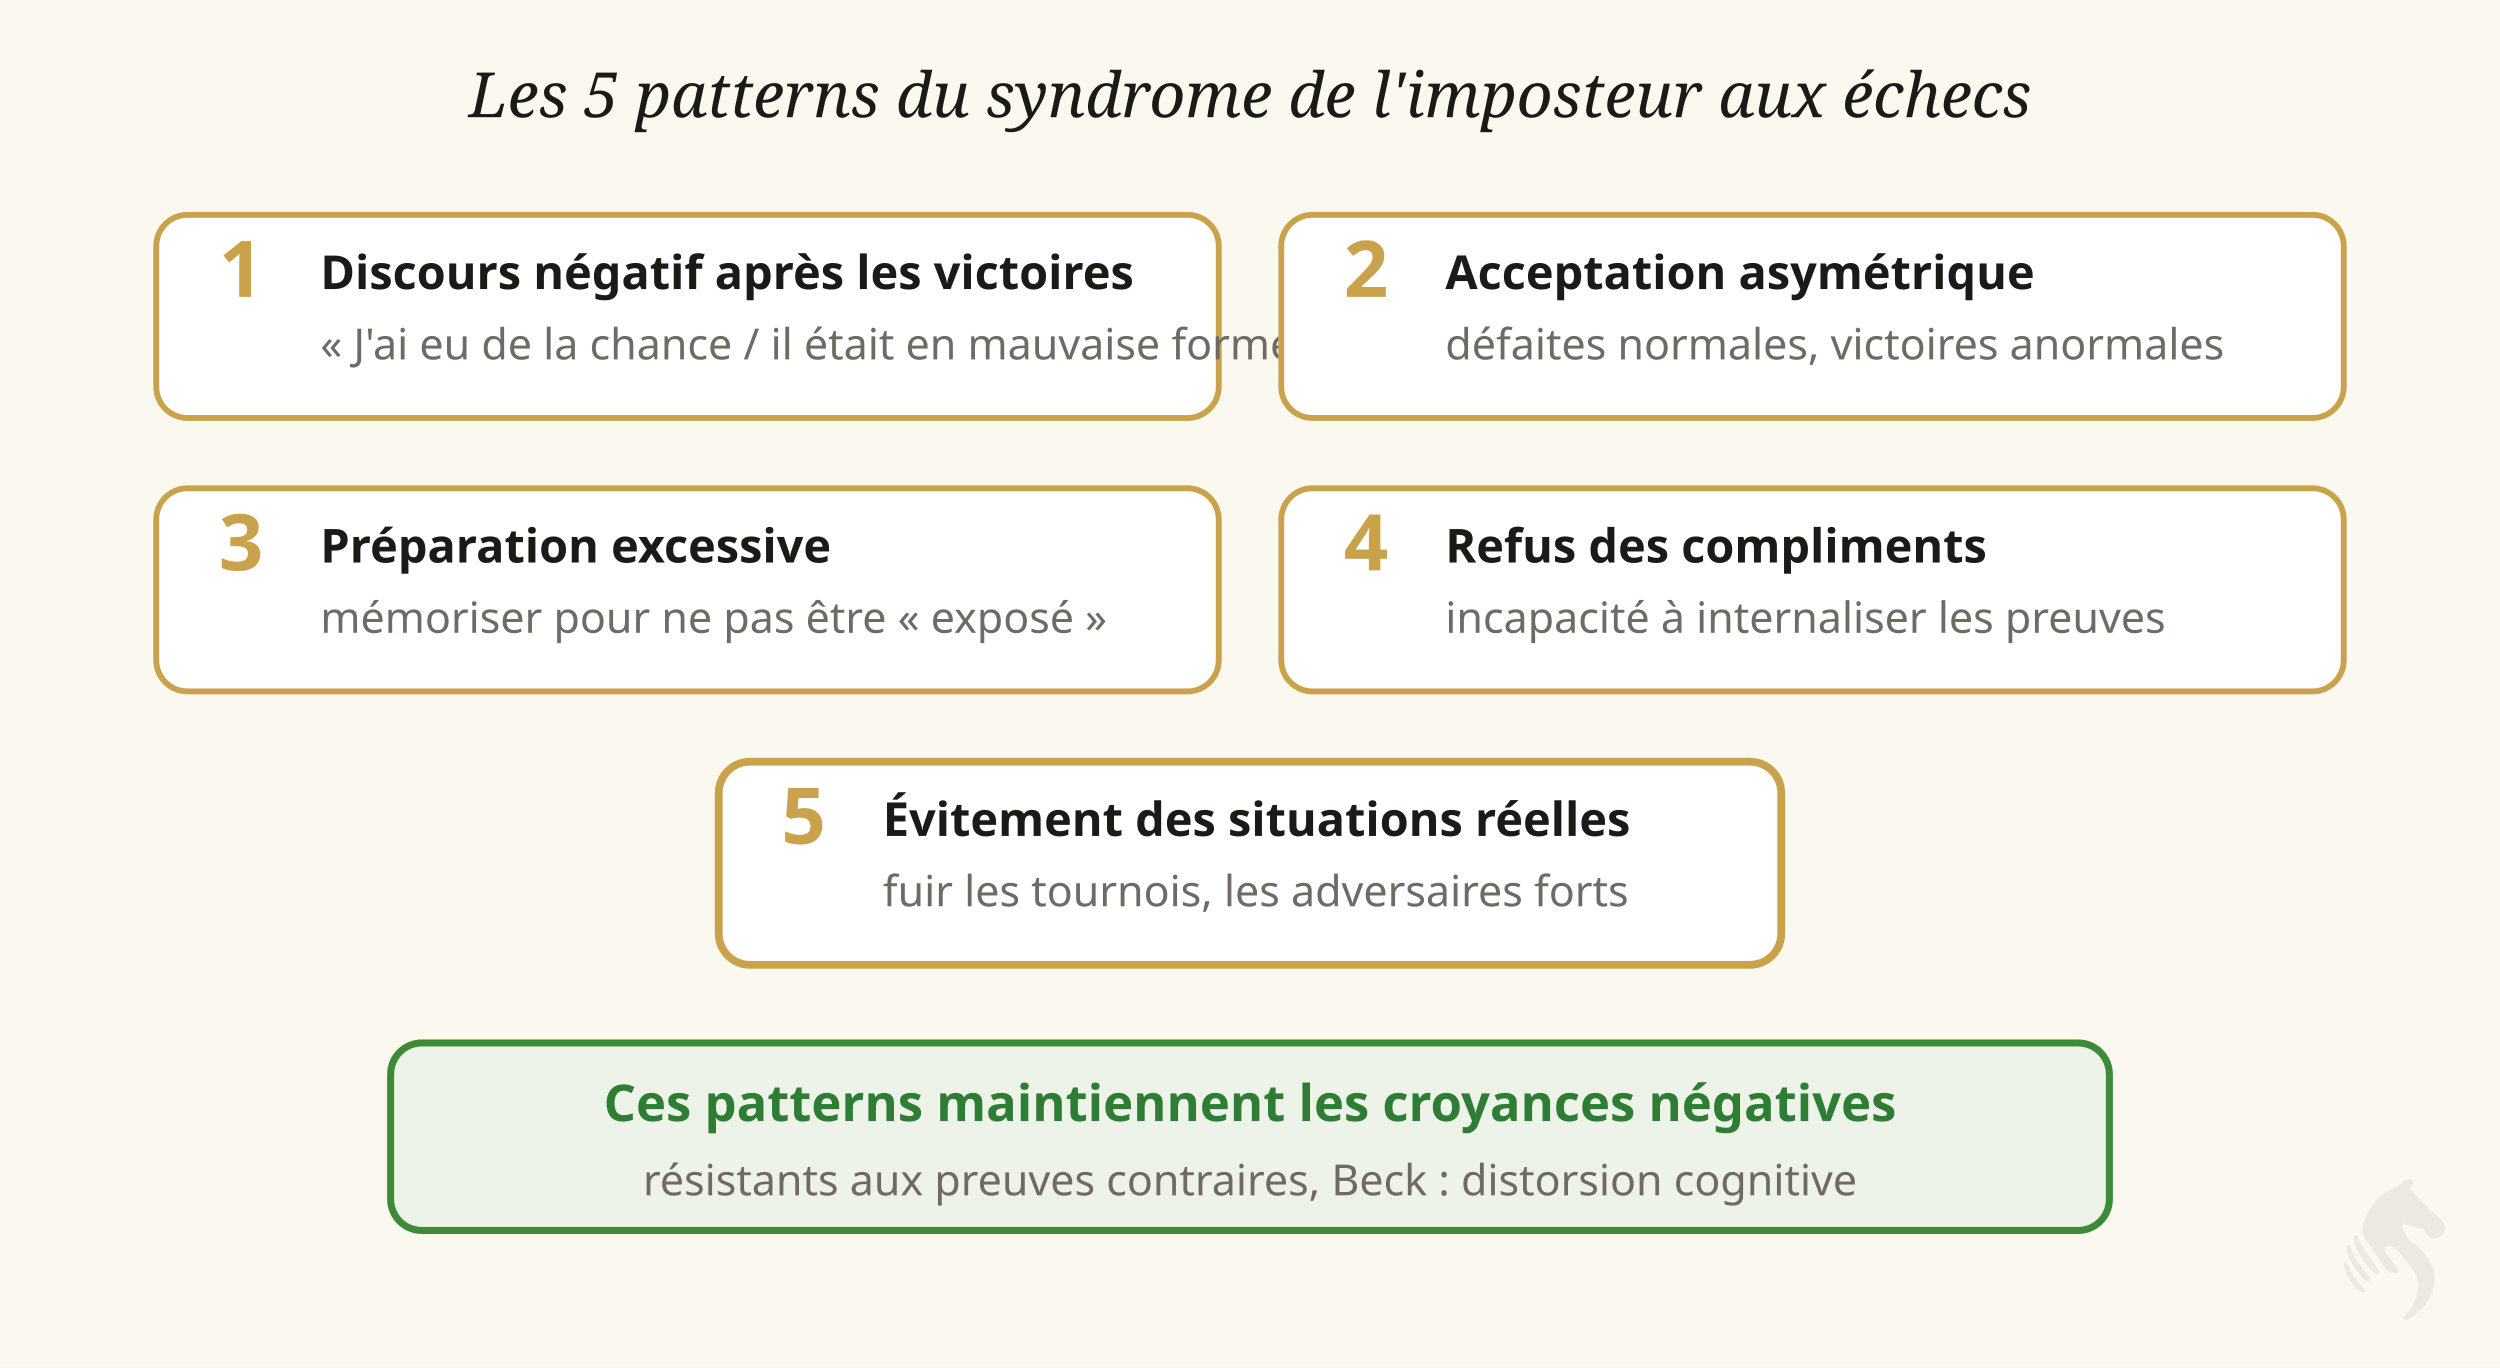
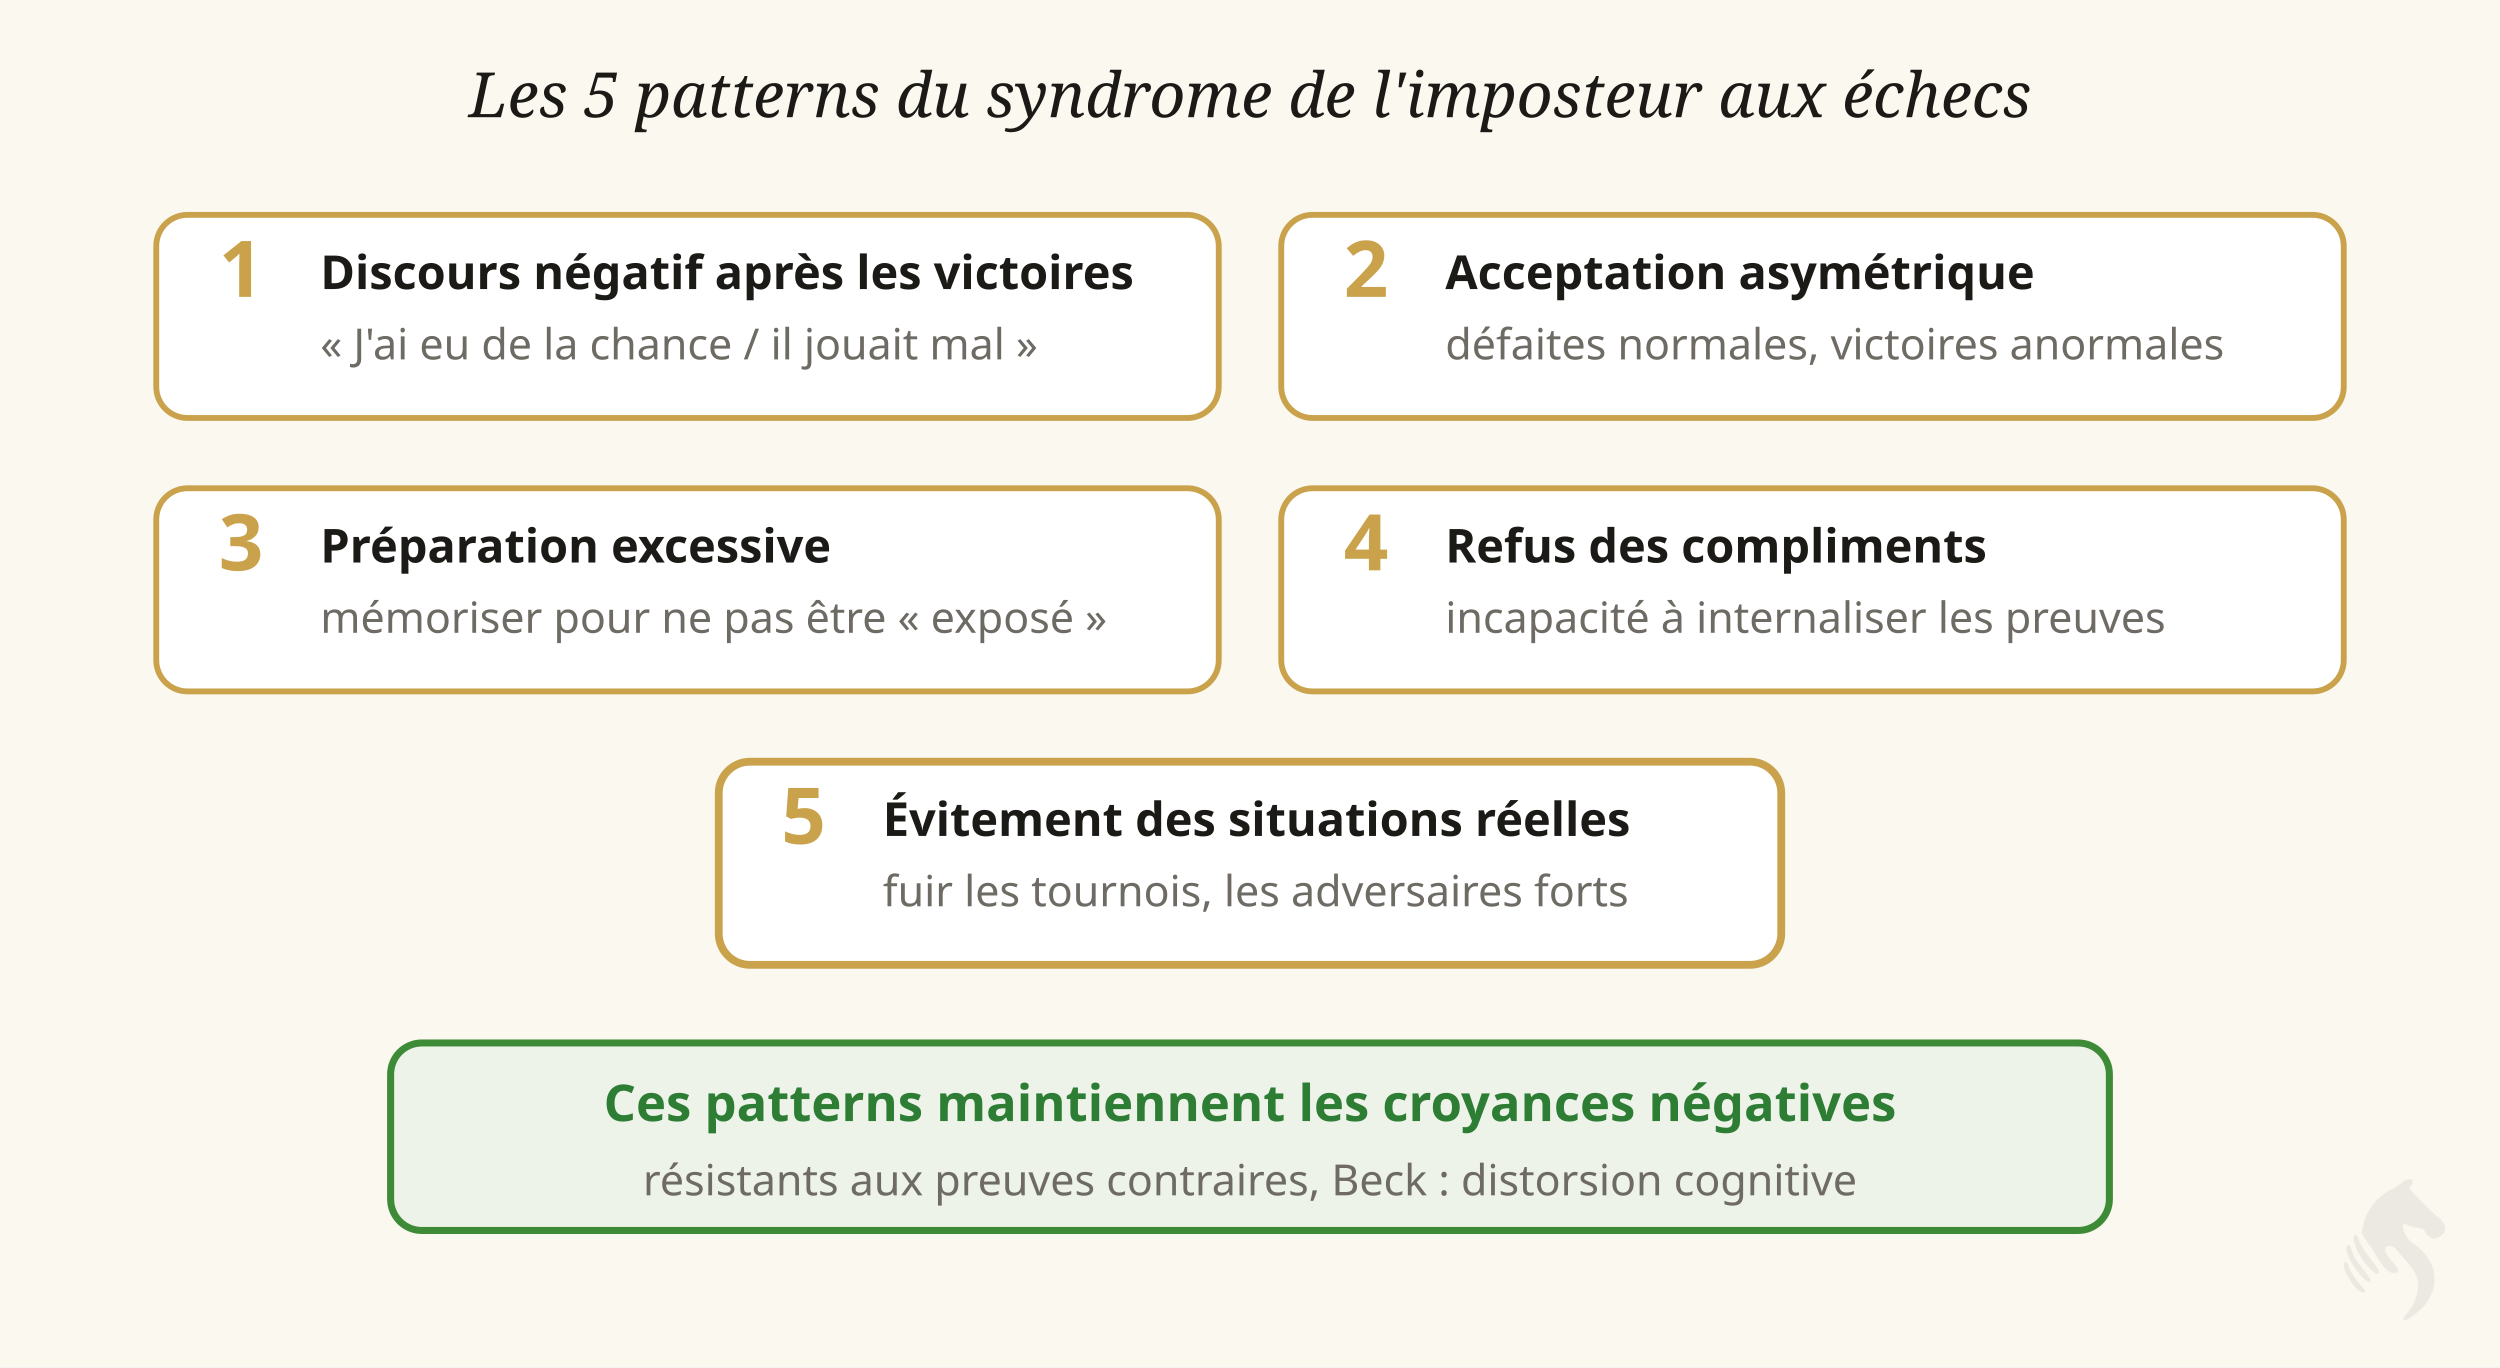
<svg xmlns="http://www.w3.org/2000/svg" width="640" height="350" viewBox="0 0 640 350" role="img" aria-labelledby="imp2">
  <rect width="640" height="350" fill="#faf8ef" />
  <text x="320" y="30" text-anchor="middle" font-family="Georgia, serif" font-size="16" font-style="italic" fill="#1c1a16">Les 5 patterns du syndrome de l'imposteur aux échecs</text>
  <rect x="40" y="55" width="272" height="52" rx="8" fill="#fff" stroke="#c9a24b" stroke-width="1.5" />
  <text x="56" y="76" font-family="system-ui, sans-serif" font-size="20" font-weight="800" fill="#c9a24b">1</text>
  <text x="82" y="74" font-family="system-ui, sans-serif" font-size="12" font-weight="700" fill="#1c1a16">Discours négatif après les victoires</text>
-   <text x="82" y="92" font-family="system-ui, sans-serif" font-size="11" fill="#6e6a64">« J'ai eu de la chance / il était en mauvaise forme »</text>
+   <text x="82" y="92" font-family="system-ui, sans-serif" font-size="11" fill="#6e6a64">« J'ai eu de la chance / il jouait mal »</text>
  <rect x="328" y="55" width="272" height="52" rx="8" fill="#fff" stroke="#c9a24b" stroke-width="1.5" />
  <text x="344" y="76" font-family="system-ui, sans-serif" font-size="20" font-weight="800" fill="#c9a24b">2</text>
  <text x="370" y="74" font-family="system-ui, sans-serif" font-size="12" font-weight="700" fill="#1c1a16">Acceptation asymétrique</text>
  <text x="370" y="92" font-family="system-ui, sans-serif" font-size="11" fill="#6e6a64">défaites normales, victoires anormales</text>
  <rect x="40" y="125" width="272" height="52" rx="8" fill="#fff" stroke="#c9a24b" stroke-width="1.5" />
  <text x="56" y="146" font-family="system-ui, sans-serif" font-size="20" font-weight="800" fill="#c9a24b">3</text>
  <text x="82" y="144" font-family="system-ui, sans-serif" font-size="12" font-weight="700" fill="#1c1a16">Préparation excessive</text>
  <text x="82" y="162" font-family="system-ui, sans-serif" font-size="11" fill="#6e6a64">mémoriser pour ne pas être « exposé »</text>
  <rect x="328" y="125" width="272" height="52" rx="8" fill="#fff" stroke="#c9a24b" stroke-width="1.5" />
  <text x="344" y="146" font-family="system-ui, sans-serif" font-size="20" font-weight="800" fill="#c9a24b">4</text>
  <text x="370" y="144" font-family="system-ui, sans-serif" font-size="12" font-weight="700" fill="#1c1a16">Refus des compliments</text>
  <text x="370" y="162" font-family="system-ui, sans-serif" font-size="11" fill="#6e6a64">incapacité à internaliser les preuves</text>
  <rect x="184" y="195" width="272" height="52" rx="8" fill="#fff" stroke="#c9a24b" stroke-width="2" />
  <text x="200" y="216" font-family="system-ui, sans-serif" font-size="20" font-weight="800" fill="#c9a24b">5</text>
  <text x="226" y="214" font-family="system-ui, sans-serif" font-size="12" font-weight="700" fill="#1c1a16">Évitement des situations réelles</text>
  <text x="226" y="232" font-family="system-ui, sans-serif" font-size="11" fill="#6e6a64">fuir les tournois, les adversaires forts</text>
  <rect x="100" y="267" width="440" height="48" rx="8" fill="#eef3e9" stroke="#3d8b37" stroke-width="1.8" />
  <text x="320" y="287" text-anchor="middle" font-family="system-ui, sans-serif" font-size="13" font-weight="700" fill="#2e7d34">Ces patterns maintiennent les croyances négatives</text>
  <text x="320" y="306" text-anchor="middle" font-family="system-ui, sans-serif" font-size="11" fill="#6e6a64">résistants aux preuves contraires, Beck : distorsion cognitive</text>
  <g id="wm" opacity="0.07" transform="translate(600.0,301.9) scale(0.0416)" aria-hidden="true">
    <g fill="#1e1e1e" fill-rule="evenodd">
      <path d="M411.5-.5h-16a76 76 0 0 0-24.5 12q-.62-.7-1.5-1l-2 4a4 4 0 0 1-1.5-1 7 7 0 0 1-2.5 3.5 253 253 0 0 0-17 13q-1.42.93-2.5-.5-5.2 7.95-14.5 9a9.4 9.4 0 0 1-4 6q2.3.02 1.5 2A461 461 0 0 1 278.5 73q-13.2 7.95-26 16.5-1.59-1.38 0-3-2.35.35-4 2 .9.98 2 2-92.12 67.08-125.5 177a1316 1316 0 0 0-10 44 51.2 51.2 0 0 0 4.5 31q.1 3.33-2 1l4.5 11q1-2 2 0l5 10 1-1q6 10.95 13 21a651 651 0 0 1 18.5 25 3.4 3.4 0 0 1 1.5-3q21.52 33 43 66 .3 3.4-2.5 1v2a1542 1542 0 0 1 21 32q1 0 1 1a319 319 0 0 0 25 35 160 160 0 0 0 27 25 3.1 3.1 0 0 1 1-3q23.18 14.62 49 5.5 5-2.83 4-8.5-.15-4.6-1.5-9a618 618 0 0 0-55.5-73.5q3-.91 5 1.5a23.5 23.5 0 0 0-7-9q.63 2.4 2 4.5-.17 2.58-1.5.5a364 364 0 0 1-17.5-26.5 50 50 0 0 1-4.5-22.5q.9-4.71 3-9 .63 1.88 2.5 2a7 7 0 0 1 2-3q9.28-8.1 22-8a86 86 0 0 1 23 4.5 11 11 0 0 1 3 4.5q2.58-1.75 5 .5l21.5 23.5q.74 1.95.5 4 3.56 1 6 4a1094 1094 0 0 0 30 34.5l-1 1q3.7 2.7 7.5 5.5a23 23 0 0 1 2 5l5 3a22 22 0 0 0 5.5 8 11.5 11.5 0 0 0 4 4 3.9 3.9 0 0 0-2-3.5q1.7-1.12 3 .5a705 705 0 0 1 42 57.5q-.65 1.46-2 1.5a169 169 0 0 1 10 19 3.8 3.8 0 0 0-.5 4q1 2 2 0 1.4 2.05 2.5 4-.25-2.55.5-5a185 185 0 0 1 11 83q-1 2-2 0a9 9 0 0 0-1.5-4v9a2.3 2.3 0 0 0 1.5-1q.75 10.55-1 21a337 337 0 0 1-18 56l-2.5 3q-1.2-.69-1-2a36 36 0 0 0-4 7 5.2 5.2 0 0 0 3.5-4 4.3 4.3 0 0 1 0 4 350 350 0 0 1-33 52 1108 1108 0 0 1-30 35q-7.17 20.32 13.5 14.5a34 34 0 0 1 6-3 1496 1496 0 0 1 54-37 942 942 0 0 0 29-27q1.25-1.03 2 .5a11 11 0 0 0-3 4q1.35-1.65 2.5 0a29 29 0 0 1 4.5-6 40 40 0 0 0 9-10.5l6-4-1-1a25 25 0 0 1 8.5-7.5q-1.47-2.67 1-5 .22 4.17 2.5 1.5-1.94-3.13 2-4l-1-1q1.48-3.25 4-5.5a8 8 0 0 0-3-1q37.8-53.63 47.5-119 8.4-83.08-38-152a364 364 0 0 0-28-35q-1.03-1.25.5-2 3.58 2.23 2-1l-4-2a5 5 0 0 1-3-.5 484 484 0 0 0-70-58q-.7-.62-1-1.5 1.05-.43 2-1v-3a6 6 0 0 1-5-2q-.66-.1-1 .5 3.72 2.61 0 3-34.57-32.88-46-79.5.2-2.3 2-3v-4q-1.94 5.58-3.5 0-1-9 0-18 2.16-6.4 8.5-8a78 78 0 0 1 22 7.5 403 403 0 0 0 66 18l9 3q-2.45.75-5 .5-1.59 1.6 0 3a16 16 0 0 1 6.5-1 7.3 7.3 0 0 1 2 3q1.38-2.6 3.5-2-1.1-2.32-4-2.5 15.09-2.3 25.5 8.5 5.35 10.23 10 21 12.95 20.94 36.5 28.5-1.88.63-2 2.5a30 30 0 0 0 12.5 3q4.43-.1 8-2 3.2 3.87 5.5-1 1.2.69 1 2a39 39 0 0 0 4.5-2l1 1q.69-1.87-1.5-2.5a12 12 0 0 0 7-3q1.88-1.1 3 .5 2.22-3.62 6-2a8.7 8.7 0 0 1 3-4 41 41 0 0 1 12-6.5l-2-1 5.5-3.5q.62.7 1.5 1 1.82-1.15 0-2.5 1.42-.93 2.5.5a5.8 5.8 0 0 1 .5-4 39 39 0 0 1 6-4.5q-1.55-2.25.5-4.5 3.25-3.5 5-8 1.38-.64 2.5-1-.8-1.05-2-1.5 1.85-5.82 3-11.5v-10h-1q-.85 6-2.5 12-.16-4.46.5-9a63 63 0 0 0-12.5-31 478 478 0 0 0-45.5-44.5q3.06.72 6 2.5-3.15-3.9-7-7.5l1-1q-1.4-1.05-2 .5 1.77 2.4-.5 4a781 781 0 0 1-67.5-65.5l1-.5a29 29 0 0 0 7 6 93 93 0 0 0-14-15 24.5 24.5 0 0 0-9-9.5l1-1a44 44 0 0 0-7-4.5q1.44 2.2 3.5 4 1 1.5 0 3l-72-76q-5.34-7.85 1.5-14.5 1.98-.8 2 1.5a69 69 0 0 1 6-3.5q-1.95-1.94 0-3.5a31 31 0 0 0 6-12q2.05.24 4-.5a79 79 0 0 0-1.5-17.5 94 94 0 0 0-5-10l-1 1a87 87 0 0 0-5.5-3" />
      <path d="M325.5 44.5q-3.85 1.03-7 3.5a4.2 4.2 0 0 1-4.5-.5q-2.75 2.49-3.5 6-6.97 2.94-14 6-6.75 3.75-13.5 8-.62-.7-1.5-1a37.6 37.6 0 0 1-17 10.5 263 263 0 0 0-12 9.5q-1.59 1.62 0 3 12.8-8.55 26-16.5A461 461 0 0 0 327 46.5q.8-1.98-1.5-2m148 86-21-24a209 209 0 0 1-21-21.5l-8.5-8.5q-4.8-3.3-6-9-9.1-4.3-11.5-13a13 13 0 0 0 3-6q-.02-2.3-2-1.5-6.84 6.65-1.5 14.5l72 76q1-1.5 0-3a20 20 0 0 1-3.5-4m89 86a198 198 0 0 0-17.5-15q.4-2.17-.5-4-3.63-1.2-7-3a26 26 0 0 0-6-6 430 430 0 0 1-27-27.5 2.4 2.4 0 0 0-2-.5 29 29 0 0 1-7-6l-1 .5a781 781 0 0 0 67.5 65.5q2.27-1.6.5-4m-314-128a247 247 0 0 0-42 35.5 14.5 14.5 0 0 1-5 4l1 1a9.3 9.3 0 0 1-6 2.5 76 76 0 0 1-16 20q.3.88 1 1.5a9.4 9.4 0 0 0-5.5 6.5q-1-2-2 0-.93 1.42.5 2.5a25 25 0 0 0-6.5 8.5q-1.6 1.05-3.5 1.5 1.21.45 2 1.5a43 43 0 0 0-7 10 352 352 0 0 0-19.5 37 2.9 2.9 0 0 1-2.5 1 3.3 3.3 0 0 0 2 1.5 47 47 0 0 1-3.5 5.5l-12 34q-.98-1.8-1.5 0 1.4 1.9.5 4a33 33 0 0 1-3.5 5.5q.78.84 1 2a212 212 0 0 0-10 49.5 36 36 0 0 0 7 20q2.1 2.33 2-1a51.2 51.2 0 0 1-4.5-31 1316 1316 0 0 1 10-44q33.38-109.92 125.5-177-1.1-1.02-2-2m376 206q-.5-10.25-5-19.5 1.5-4.37-1.5-.5l-6.5-11q-5.55-3.6-7.5-10l-1 1q-3.75-5.75-9.5-9.5l1-1a850 850 0 0 0-9-7q1.14-2.04-1.5-3.5-1.08 1.43-2.5.5-2.84-1.65-2-4a5 5 0 0 0-3-.5 5 5 0 0 0-.5-3l-1 1a7 7 0 0 0-4.5-3 21 21 0 0 0-6-2.5 478 478 0 0 1 45.5 44.5 63 63 0 0 1 12.5 31q-.66 4.54-.5 9 1.65-6 2.5-12m-259 3v-1q-2.22-5.79 1-11.5l-2-2a67 67 0 0 0 1.5-5.5q.93 7.1 3.5 1-2.43-3.37 2-4a4.3 4.3 0 0 1 2.5 3q.45-1.21 1.5-2 2.3.75 4 2a326 326 0 0 1 28 10.5q11.4 3.22 23 6 1.05 1.6 1.5 3.5 1-4 2 0 1.08-1.43 2.5-.5-1.81 1.35 0 2.5 3.25-.47 7-2 1.85.03 3 1 5.83.22 11 2h5q2.55.25 5-.5l-9-3a403 403 0 0 1-66-18 78 78 0 0 0-22-7.5q-6.34 1.6-8.5 8-1 9 0 18 1.56 5.58 3.5 0m109 6a4.7 4.7 0 0 1 4 3q3.6-3.98 6 1l1-2 4 2a65 65 0 0 1 7.5 10q1.1 3.55 2.5 7-1.77 2.95 2 4 13.35 23.91 39 33 .12-1.87 2-2.5-23.55-7.56-36.5-28.5a305 305 0 0 0-10-21q-10.41-10.8-25.5-8.5 2.9.18 4 2.5m-410 86a9 9 0 0 0 1.5-4 310 310 0 0 0 37.5 86q-1.1 1.02-2 2a40 40 0 0 0 8.5 12 139 139 0 0 0 15 21q2.31 2.97 1.5 6 5.9 1.14 7.5 7 5.7 2.47 5 8 3.8 1.06 6.5 4 20.24 25.5 46 45.5a39 39 0 0 0 20 5 46 46 0 0 1 9-7.5 818 818 0 0 1-10-21.5q1.43-1.08.5-2.5a27 27 0 0 1-3.5-2 185 185 0 0 0-16-23.5q1.43-1.08.5-2.5a13.3 13.3 0 0 1-5.5-5 617 617 0 0 0-22.5-29v-4l-1 1a13 13 0 0 1-4.5-6 11.5 11.5 0 0 1-4-4q-.03 2.3-2 1.5A471 471 0 0 1 97 390.5q-1.8-3.04-.5-6 1.02.54 2 1a9 9 0 0 0-2-4.5q3.83-2.28-1-2.5a597 597 0 0 1-7-18.5l2-1a3.3 3.3 0 0 1-2-3.5 3.1 3.1 0 0 1-3-1q-7.35-19.46-24-8 1.03 2.34-.5 5a97 97 0 0 0 3.5 38" />
      <path d="M365.5 301.5q-1.8.7-2 3 11.43 46.62 46 79.5 3.72-.39 0-3 .34-.6 1-.5-2.4-2.22-5-4.5l2-2q-2.45-.75-5-.5a8.4 8.4 0 0 0-.5-4q-1.72 1.44-3-1a28 28 0 0 1-3.5-6q-.5 2-1 0a143 143 0 0 1-18-31q-6.22-11.64-9-27a7 7 0 0 0-2-3m-211 174a45 45 0 0 1-9.5-15q-1 2-2 0a41 41 0 0 0-6-9l-1-5-1 1a989 989 0 0 1-17.5-25.5q.7-.62 1-1.5a7.7 7.7 0 0 1-5-6 163 163 0 0 1-15-29q-.98-.46-2-1-1.3 2.96.5 6a471 471 0 0 0 55.5 86.5q1.97.8 2-1.5m-90-86q-2.05 2.77 1.5 4 3.6 16.25 9.5 30.5-2.48 3.62 2 3.5 3.65 9.3 8 18.5l-1 1a11.4 11.4 0 0 1 6 8q-.7.62-1 1.5a10.5 10.5 0 0 1 3.5 5l1-1a62 62 0 0 0 7.5 13q.9-.98 2-2a310 310 0 0 1-37.5-86 9 9 0 0 1-1.5 4m48 210a3.9 3.9 0 0 0-2-3.5q1.7-1.12 3 .5a127 127 0 0 0 39 32q11.3 4.6 8.5-7a147 147 0 0 0-17-32 1467 1467 0 0 0-40-51 554 554 0 0 1-48.5-75l1-1q.84 5.22 6 5a51.6 51.6 0 0 1-11.5-27l-1 2a159 159 0 0 0-11-31 14.3 14.3 0 0 0-10.5-8q-3.2.01-6 1.5-2.85 3.45-6 6.5-.87 16.85 3 33.5a3.6 3.6 0 0 1-2 2q1.38.56 2.5 1.5 3.15 9.81 6.5 19.5-1.21.45-2 1.5a29 29 0 0 0 5.5 7A256 256 0 0 0 55.5 525l-2 1a6.4 6.4 0 0 0 4 1.5 332 332 0 0 0 38.5 53l3.5 5.5-1 1q1.9 1.67 3.5.5a36 36 0 0 0 10.5 12m303-214q-.95.57-2 1 .3.88 1 1.5a484 484 0 0 1 70 58q1.42.72 3 .5a43 43 0 0 0-10-12.5l1-1q-2.66 1.47-5-1a36 36 0 0 0-10-10q1.81-1.35 0-2.5a8 8 0 0 1-3.5 0q-4.57-5.7-10-8a13 13 0 0 0-6.5-5.5 11.5 11.5 0 0 1-3.5-4.5q-.62.7-1.5 1a17.7 17.7 0 0 0-8-5.5q-2.84-1.65-2-4-7.47-2.25-13-7.5m-254 24a526 526 0 0 1 23.5 37 55 55 0 0 1 9 15l1-1a65 65 0 0 0 8.5 13q2.8 2.4 2.5-1-21.48-33-43-66a3.4 3.4 0 0 0-1.5 3m111 63q.16-.93 1-1.5a7 7 0 0 1-3.5-2.5 17.5 17.5 0 0 0-5.5-8q3.7-4.18-2.5-5a41 41 0 0 1-7.5-18.5l2-3a7.2 7.2 0 0 1-2-4.5 3.1 3.1 0 0 0 3-1 37 37 0 0 0-1-7q-1.87-.12-2.5-2a36 36 0 0 0-3 9 50 50 0 0 0 4.5 22.5 364 364 0 0 0 17.5 26.5q1.33 2.08 1.5-.5-1.37-2.1-2-4.5m-272 45v19q2.55 12.15 7 24 15.37 37.49 37 68a54 54 0 0 0 9 12.5q-1.58 2.58 2 3l-1 1 5.5 4.5a82 82 0 0 0 9 12q6.5 6.26 12.5 13 9.5 6.75 17.5 15l1-1q4.56 3.52 9 7l1-2a89 89 0 0 0 13.5 3.5q13.85-4.6 6.5-17.5-1.73 1.44-3-1a307 307 0 0 1-13.5-16 16 16 0 0 0-6-5.5q1.43-1.08.5-2.5a27.2 27.2 0 0 1-12.5-15 3.1 3.1 0 0 1-3-1q-7.5-10.25-15.5-20-.93-1.42.5-2.5a16 16 0 0 1-6-5.5 880 880 0 0 1-19-29.5q.7-.62 1-1.5a8 8 0 0 1-4-4 94 94 0 0 1-12.5-26l-1 1q-3.8-4.62-1.5-10a3.1 3.1 0 0 1-3-1 198 198 0 0 1-7-15.5l1-1a55 55 0 0 1-9-11q-2.85-1.46-6-2l3-1a22 22 0 0 0-9 2 11.4 11.4 0 0 0-4 6.5m277 51a48 48 0 0 0 12 5q-.57 3.66 2 2a5.3 5.3 0 0 1 3.5 3l1-2a45 45 0 0 0 26 0q.45 1.21 1.5 2 1.27-3.4 4-2 1.81-1.15 0-2.5l3-1.5a21 21 0 0 0 3.5-4q1.4-8.23-1.5-16 .3-.88 1-1.5-5.22-1.95-4-7a193 193 0 0 1-18-23.5 16 16 0 0 0-3.5-3q-4.05-7.43-9-12a284 284 0 0 0-14-17q-.75-1.58.5-3a19 19 0 0 1-6-4 4.35 4.35 0 0 0-5-1.5 618 618 0 0 1 55.5 73.5q1.35 4.4 1.5 9 1 5.67-4 8.5-25.82 9.12-49-5.5a3.1 3.1 0 0 0-1 3m115-56a264 264 0 0 1 16 22q-1.7 3.04 1.5 1a494 494 0 0 1 16.5 23l7 10q1.35-.04 2-1.5a705 705 0 0 0-42-57.5q-1.3-1.62-3-.5a3.9 3.9 0 0 1 2 3.5" />
      <path d="M112.5 599.5q7 9.5 16 17 2 0 2 2 6.9 3.77 11 8.5l13 5.5a5.7 5.7 0 0 0 6 0q2.07 3.94 4 0-3.37-1.23-.5-3 .22-6.86.5-13.5l-3-3.5 3-2.5q-4.58-.9-7.5-4.5a79 79 0 0 0-10.5-16.5q2.67 1.47 5-1a12 12 0 0 1-8.5-3.5 92 92 0 0 0-17.5-23.5l2-1-6.5-4.5a2294 2294 0 0 1-34.5-47q-1 0-1-1-5.27-4.75-4-11.5-2.25-3.25-3.5.5A227 227 0 0 1 61.5 469q.84-.57 1-1.5-5.16.22-6-5l-1 1a554 554 0 0 0 48.5 75 1467 1467 0 0 1 40 51q10.5 14.98 17 32 2.8 11.6-8.5 7a127 127 0 0 1-39-32q-1.3-1.62-3-.5a3.9 3.9 0 0 1 2 3.5m335-4a3349 3349 0 0 1 7.5 35q2.3 19.53.5 39a9 9 0 0 1 1.5 4q1 2 2 0a185 185 0 0 0-11-83q-.75 2.45-.5 5m44-147q1.58 3.23-2 1-1.53.75-.5 2a364 364 0 0 1 28 35q46.4 68.92 38 152-9.7 65.37-47.5 119 1.46.15 3 1a12 12 0 0 0 3.5-6q1.58 1.52 3.5.5-1.16-8.12 7-11-1.6-1.75 1-2.5-.12-8.5 6-14-.81-.1-1-1a3.1 3.1 0 0 1 3-1 5.4 5.4 0 0 1 3-5.5q-1.2-.45-2-1.5a67 67 0 0 0 4.5-10l1 2a9 9 0 0 1 2.5-5l-1-2a6.3 6.3 0 0 1 4-.5 6.5 6.5 0 0 0-3-3 225 225 0 0 1 11-24.5q-.53-1.8-1.5 0-.3-4.51 1-9l1 1a67 67 0 0 0 1.5-13q7.4-.7 1-5a232 232 0 0 0 2-53l.5-5q.57.84 1.5 1a8 8 0 0 0-2.5-5q-6.56-49.08-31.5-89 2.03-1.77-.5-3l-1 1a696 696 0 0 1-17.5-26q-2.18-1.53-1-3.5-3.93-.91-5-4.5-1.26-.5-1-2a69 69 0 0 0-6.5-5q-.69-1.87 1.5-2.5a14 14 0 0 0-4-2.5m-36 230a273 273 0 0 1-13.5 57q-1.4.82-2.5 2 2.69 6.4-4 8.5l2 1a30 30 0 0 0-3 8.5q-.2 1.31 1 2l2.5-3a337 337 0 0 0 18-56 89 89 0 0 0 1-21q-.57.84-1.5 1m-25 84a185 185 0 0 1-24 38l-2.5 6a25 25 0 0 0-6.5 7q-13.95 16.7-28.5 33-1.16 4.05-3.5 7.5-1.35 4.25-1 8a16 16 0 0 1 6 5.5h14a20 20 0 0 1 10-3.5q1.71-1.12 0-2.5a81 81 0 0 0 18.5-12q.62.7 1.5 1a71 71 0 0 1 2-4q1-2 2 0 1.7-4.54 4.5-1a38 38 0 0 1 4.5-6.5 189 189 0 0 0 30.5-23.5q4.55 3.9 4-3a4.6 4.6 0 0 1 4.5-2v-3a5 5 0 0 0 3-.5 41 41 0 0 1 3-5.5 11 11 0 0 1 3-4q-.75-1.53-2-.5a942 942 0 0 1-29 27 1496 1496 0 0 0-54 37 34 34 0 0 0-6 3q-20.67 5.82-13.5-14.5a1108 1108 0 0 0 30-35 350 350 0 0 0 33-52 4.3 4.3 0 0 0 0-4 5.2 5.2 0 0 1-3.5 4" />
    </g>
  </g>
</svg>
